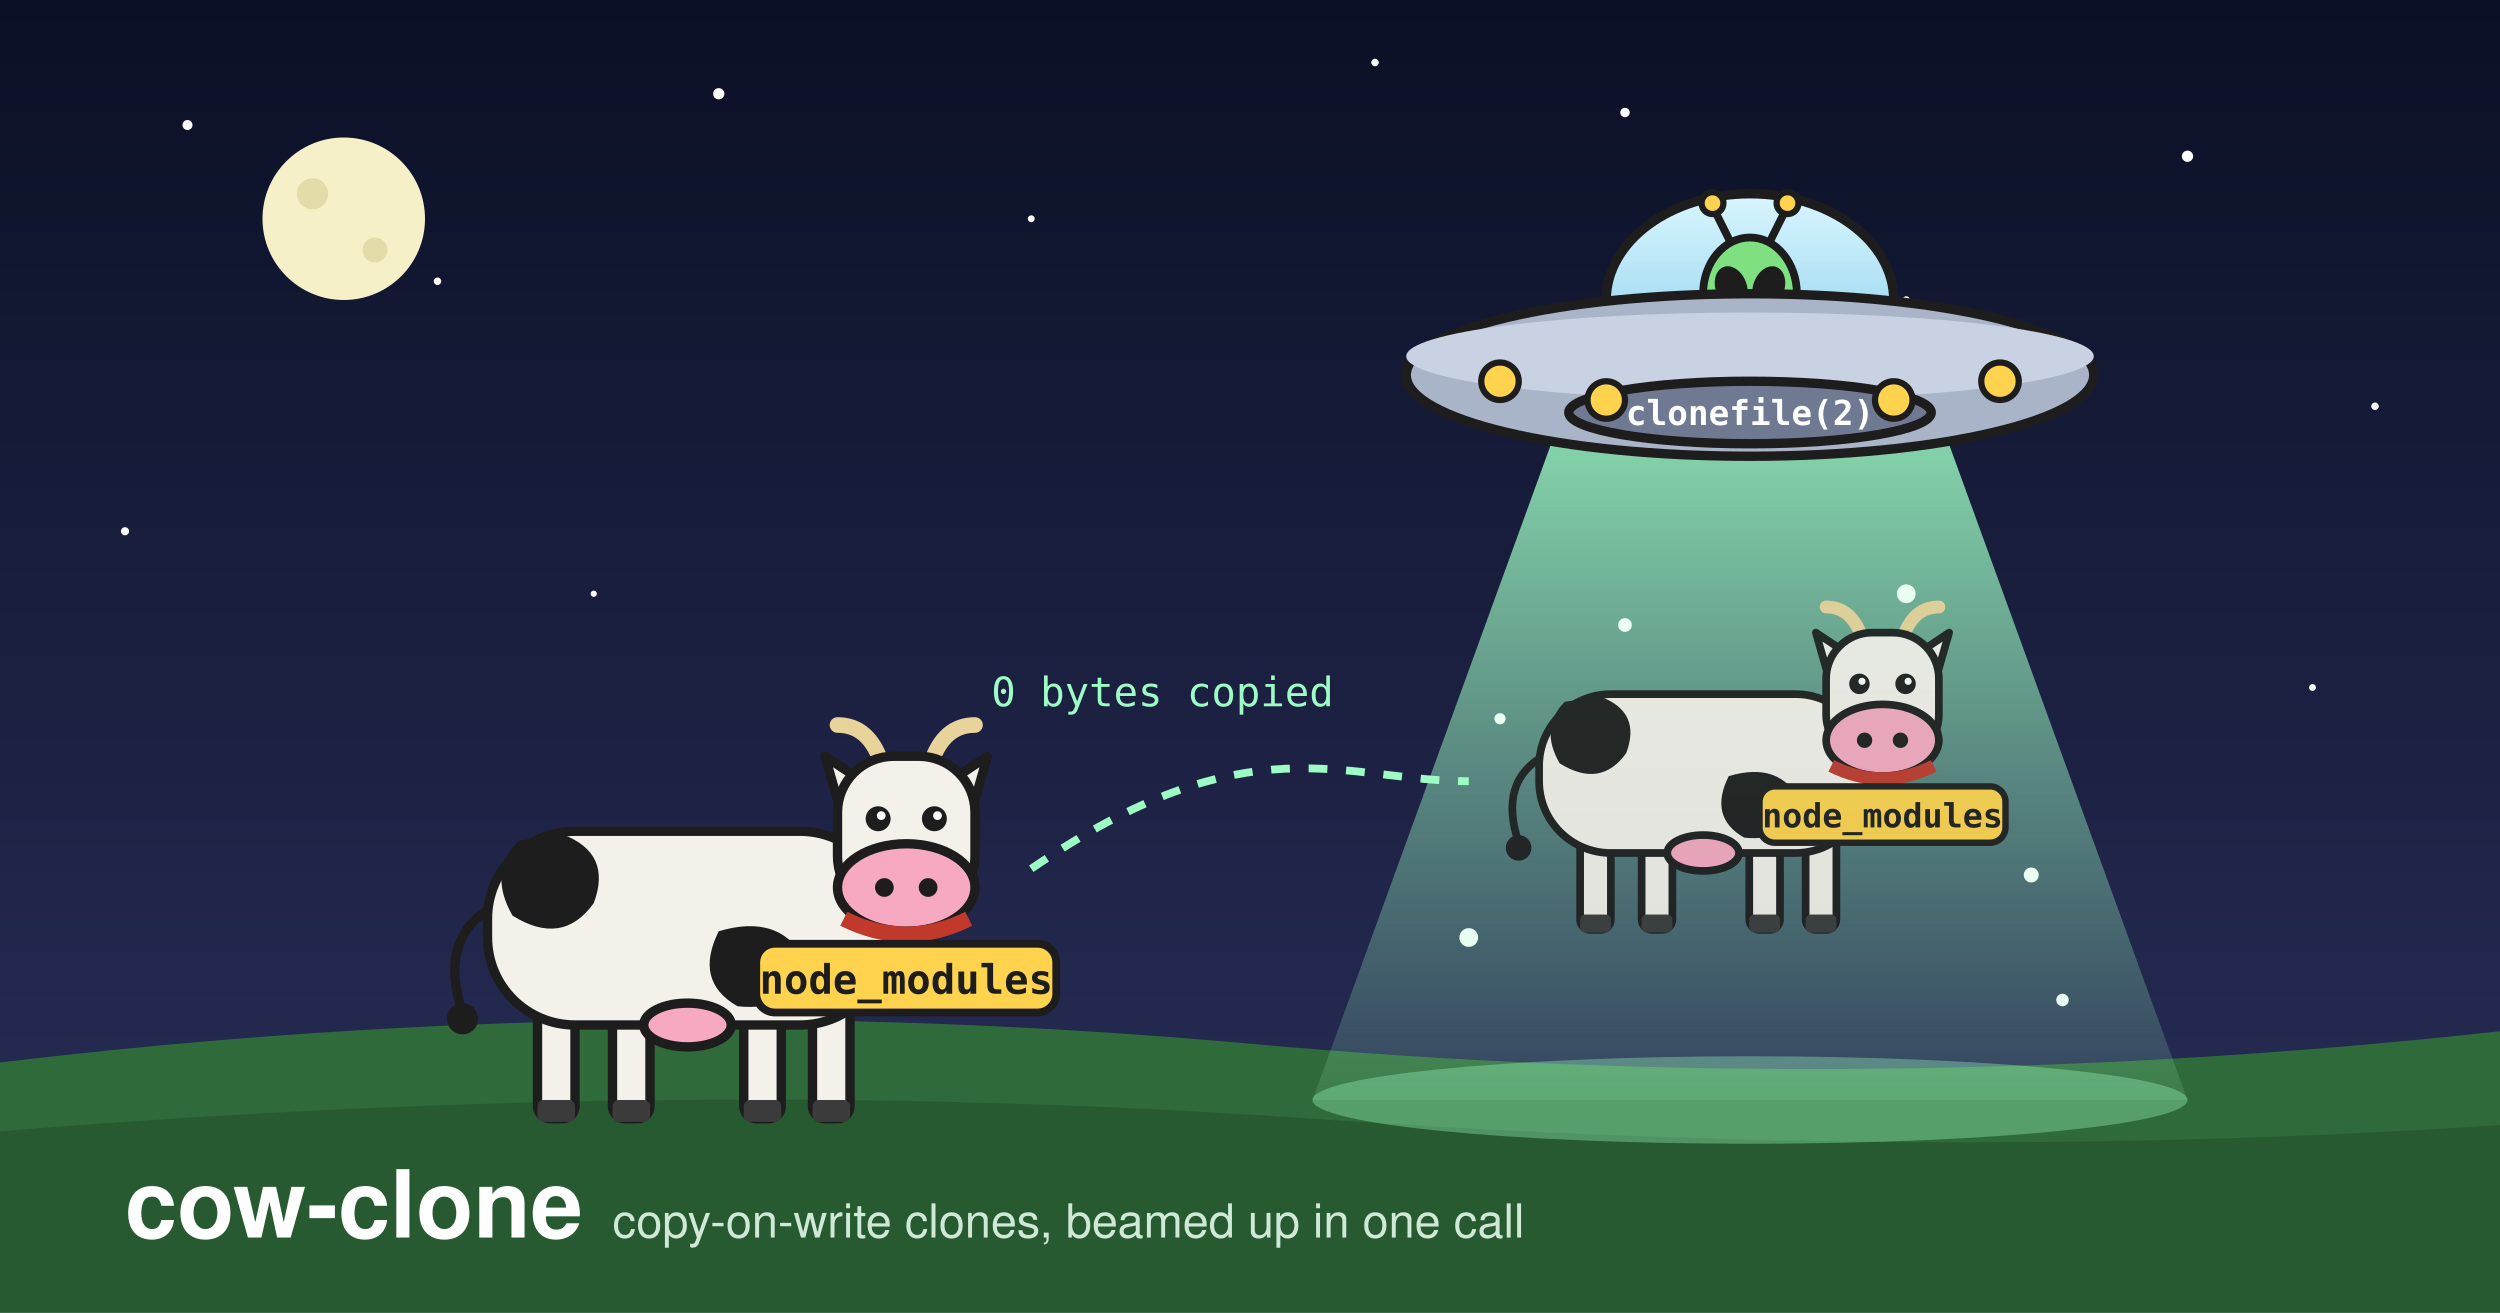
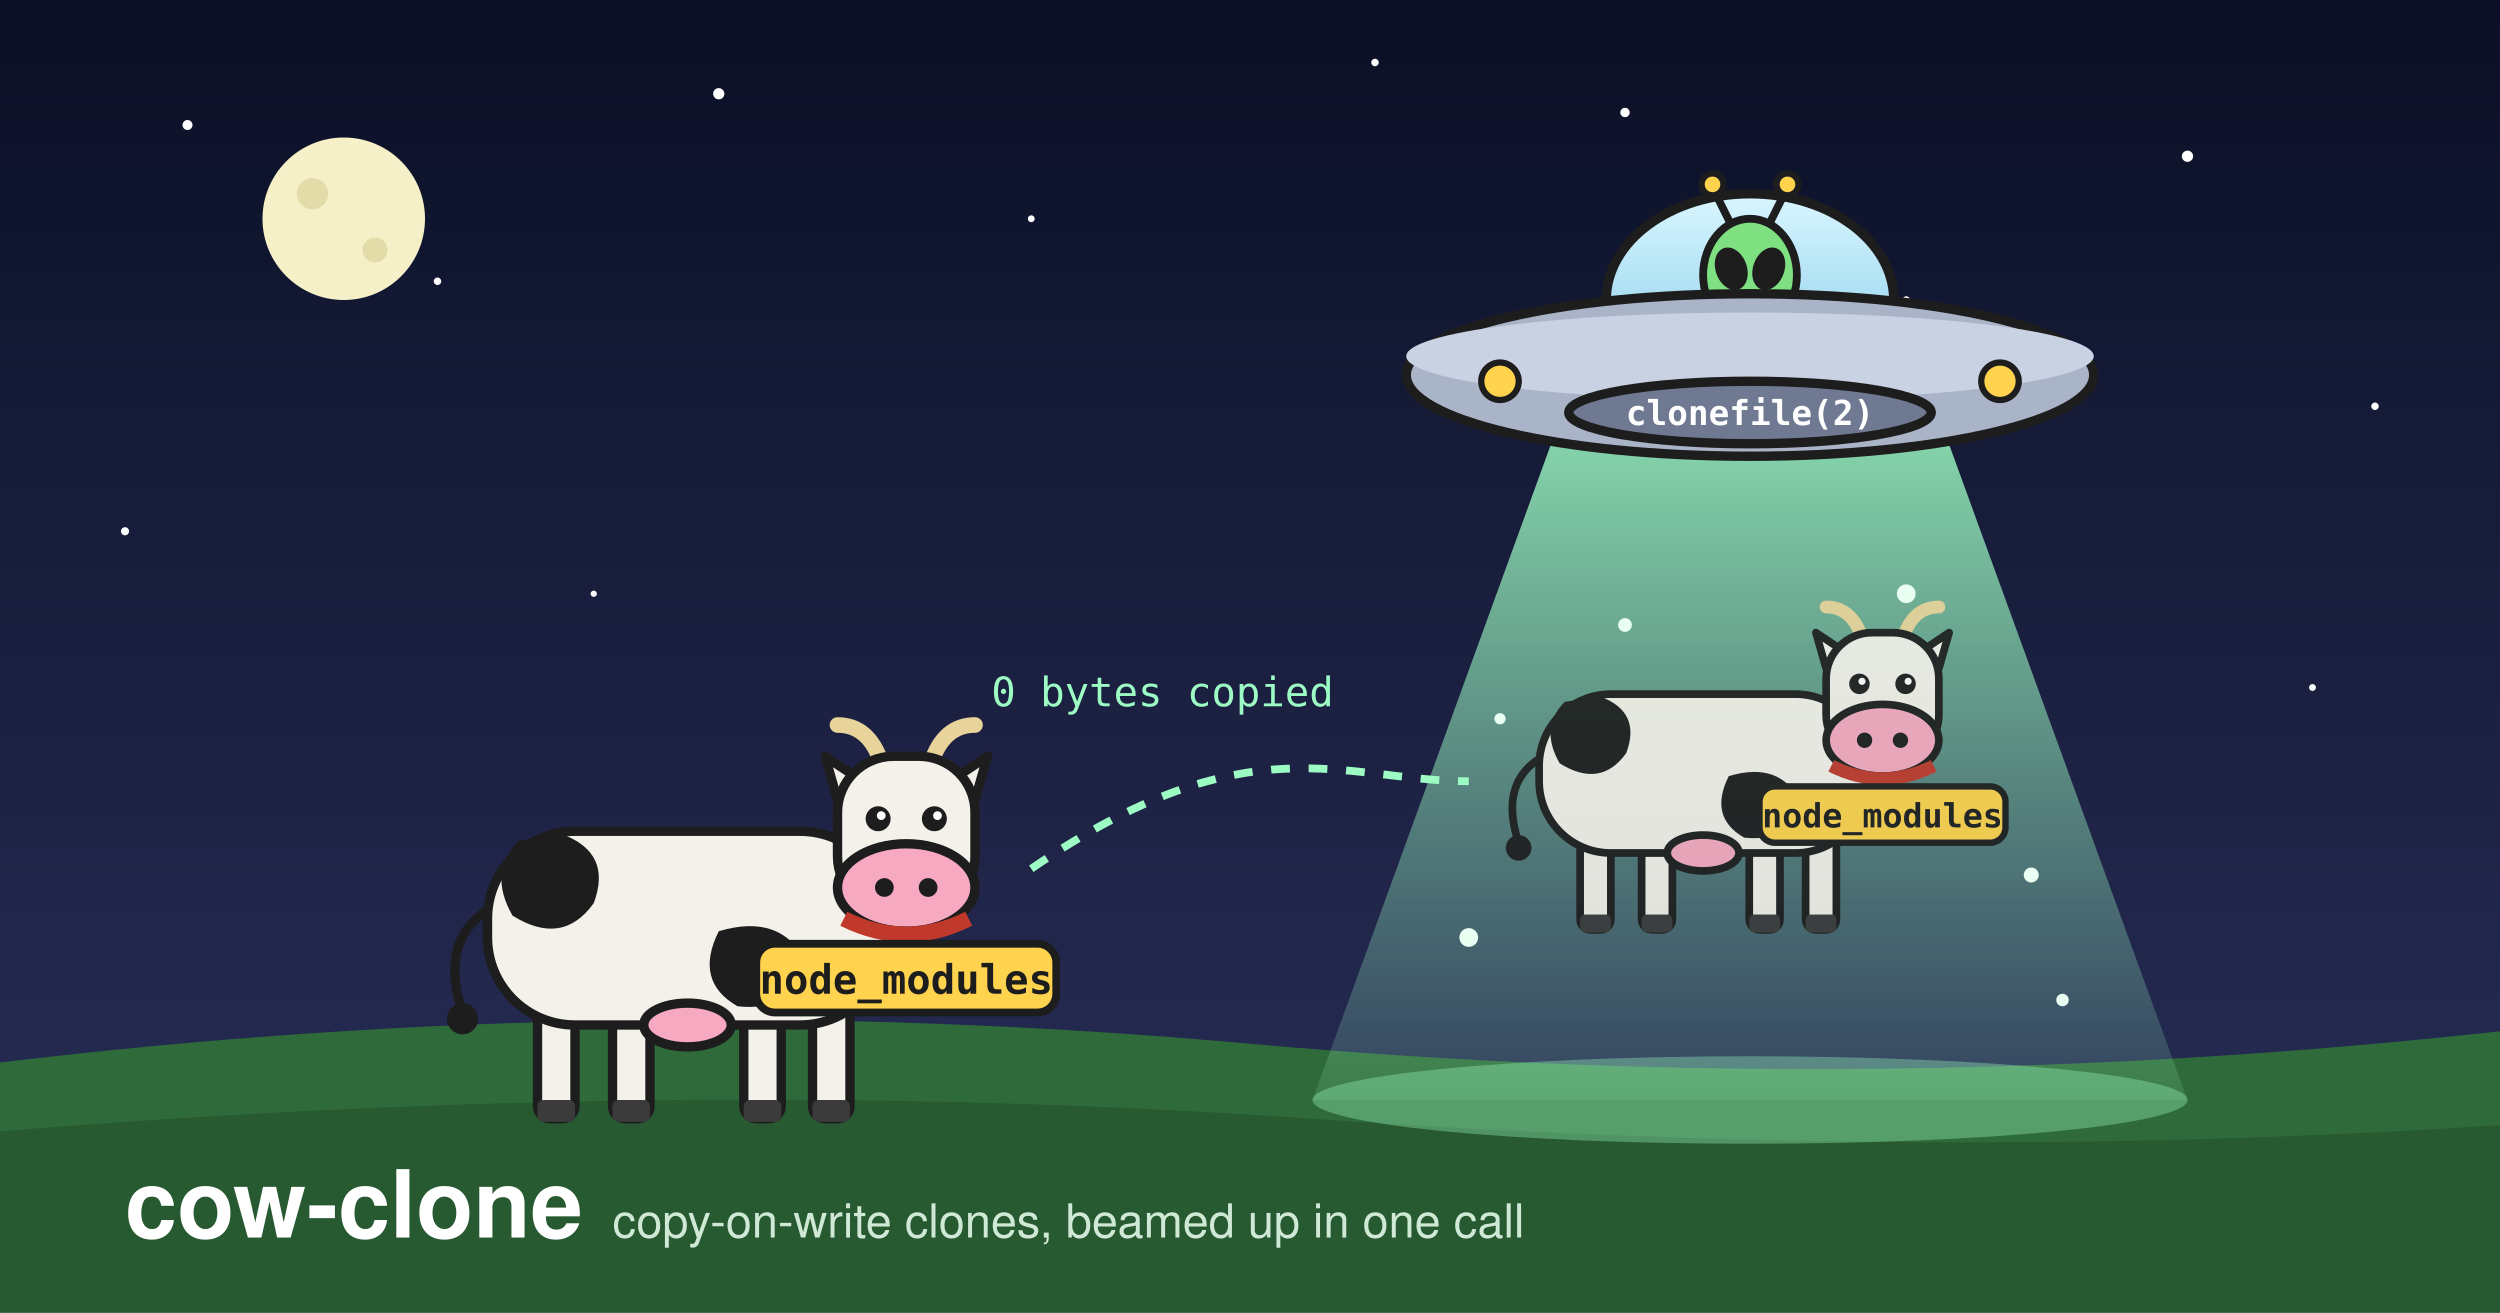
<svg xmlns="http://www.w3.org/2000/svg" viewBox="0 0 800 420" width="800" height="420" role="img" aria-label="An alien spaceship beams a copy-on-write clone of a cow named node_modules">
  <defs>
    <linearGradient id="sky" x1="0" y1="0" x2="0" y2="1">
      <stop offset="0" stop-color="#0b1026" />
      <stop offset="1" stop-color="#2a2f5a" />
    </linearGradient>
    <linearGradient id="beam" x1="0" y1="0" x2="0" y2="1">
      <stop offset="0" stop-color="#9dfcc4" stop-opacity="0.85" />
      <stop offset="1" stop-color="#9dfcc4" stop-opacity="0.12" />
    </linearGradient>
    <linearGradient id="dome" x1="0" y1="0" x2="0" y2="1">
      <stop offset="0" stop-color="#d9f6ff" />
      <stop offset="1" stop-color="#7cc8e8" />
    </linearGradient>
    <g id="cow">
      <rect x="-48" y="18" width="12" height="40" rx="4" fill="#f4f1ea" stroke="#1d1d1d" stroke-width="3" />
      <rect x="-24" y="18" width="12" height="40" rx="4" fill="#f4f1ea" stroke="#1d1d1d" stroke-width="3" />
      <rect x="18" y="18" width="12" height="40" rx="4" fill="#f4f1ea" stroke="#1d1d1d" stroke-width="3" />
      <rect x="40" y="18" width="12" height="40" rx="4" fill="#f4f1ea" stroke="#1d1d1d" stroke-width="3" />
      <rect x="-48" y="52" width="12" height="7" rx="2" fill="#3b3b3b" />
      <rect x="-24" y="52" width="12" height="7" rx="2" fill="#3b3b3b" />
      <rect x="18" y="52" width="12" height="7" rx="2" fill="#3b3b3b" />
      <rect x="40" y="52" width="12" height="7" rx="2" fill="#3b3b3b" />
      <path d="M-62 -10 q-18 10 -10 34" fill="none" stroke="#1d1d1d" stroke-width="3" stroke-linecap="round" />
      <circle cx="-72" cy="26" r="5" fill="#1d1d1d" />
      <rect x="-64" y="-34" width="128" height="62" rx="28" fill="#f4f1ea" stroke="#1d1d1d" stroke-width="3" />
      <path d="M-40 -33 q16 6 10 22 q-10 14 -26 4 q-8 -14 2 -24 z" fill="#1d1d1d" />
      <path d="M10 -2 q20 -6 28 10 q-4 16 -22 14 q-14 -8 -6 -24 z" fill="#1d1d1d" />
      <ellipse cx="0" cy="28" rx="14" ry="7" fill="#f6a9c0" stroke="#1d1d1d" stroke-width="3" />
      <g transform="translate(70 -30)">
        <path d="M-14 -20 l-12 -8 l4 14 z" fill="#f4f1ea" stroke="#1d1d1d" stroke-width="3" stroke-linejoin="round" />
        <path d="M14 -20 l12 -8 l-4 14 z" fill="#f4f1ea" stroke="#1d1d1d" stroke-width="3" stroke-linejoin="round" />
        <path d="M-8 -26 q-4 -12 -14 -12" fill="none" stroke="#e8d39a" stroke-width="5" stroke-linecap="round" />
        <path d="M8 -26 q4 -12 14 -12" fill="none" stroke="#e8d39a" stroke-width="5" stroke-linecap="round" />
        <rect x="-22" y="-28" width="44" height="50" rx="18" fill="#f4f1ea" stroke="#1d1d1d" stroke-width="3" />
        <ellipse cx="0" cy="14" rx="22" ry="14" fill="#f6a9c0" stroke="#1d1d1d" stroke-width="3" />
        <circle cx="-7" cy="14" r="3" fill="#1d1d1d" />
        <circle cx="7" cy="14" r="3" fill="#1d1d1d" />
        <circle cx="-9" cy="-8" r="4" fill="#1d1d1d" />
        <circle cx="9" cy="-8" r="4" fill="#1d1d1d" />
        <circle cx="-8" cy="-9" r="1.4" fill="#fff" />
        <circle cx="10" cy="-9" r="1.4" fill="#fff" />
      </g>
      <path d="M50 -6 q20 10 40 0" fill="none" stroke="#c0392b" stroke-width="5" />
      <rect x="22" y="2" width="96" height="22" rx="6" fill="#ffd34d" stroke="#1d1d1d" stroke-width="2.5" />
      <text x="70" y="18" text-anchor="middle" font-family="ui-monospace, SFMono-Regular, Menlo, monospace" font-size="13" font-weight="700" fill="#1d1d1d">node_modules</text>
    </g>
  </defs>
  <rect width="800" height="420" fill="url(#sky)" />
  <g fill="#fff">
    <circle cx="60" cy="40" r="1.6" />
    <circle cx="140" cy="90" r="1.2" />
    <circle cx="230" cy="30" r="1.8" />
    <circle cx="330" cy="70" r="1.1" />
    <circle cx="520" cy="36" r="1.5" />
    <circle cx="610" cy="96" r="1.2" />
    <circle cx="700" cy="50" r="1.8" />
    <circle cx="760" cy="130" r="1.2" />
    <circle cx="40" cy="170" r="1.3" />
    <circle cx="190" cy="190" r="1" />
    <circle cx="740" cy="220" r="1.1" />
    <circle cx="440" cy="20" r="1.2" />
  </g>
  <circle cx="110" cy="70" r="26" fill="#f6f0c9" />
  <circle cx="100" cy="62" r="5" fill="#e3dba8" />
  <circle cx="120" cy="80" r="4" fill="#e3dba8" />
  <path d="M0 340 q200 -24 400 -6 t400 -4 v90 h-800 z" fill="#2f6b3a" />
  <path d="M0 362 q220 -18 420 -4 t380 2 v60 h-800 z" fill="#275a31" />
  <path d="M500 132 L420 352 L700 352 L620 132 Z" fill="url(#beam)" />
  <ellipse cx="560" cy="352" rx="140" ry="14" fill="#9dfcc4" opacity="0.35" />
  <use href="#cow" transform="translate(220 300)" />
  <g opacity="0.9">
    <use href="#cow" transform="translate(545 250) scale(0.82)" />
  </g>
  <g fill="#e9fff2">
    <circle cx="470" cy="300" r="3" />
    <circle cx="650" cy="280" r="2.4" />
    <circle cx="520" cy="200" r="2.2" />
    <circle cx="610" cy="190" r="3" />
    <circle cx="480" cy="230" r="1.8" />
    <circle cx="660" cy="320" r="2" />
  </g>
  <path d="M330 278 C 400 230, 430 250, 470 250" fill="none" stroke="#9dfcc4" stroke-width="2.5" stroke-dasharray="6 6" />
  <text x="372" y="226" text-anchor="middle" font-family="ui-monospace, SFMono-Regular, Menlo, monospace" font-size="13" fill="#9dfcc4">0 bytes copied</text>
  <g transform="translate(560 112)">
    <ellipse cx="0" cy="-16" rx="46" ry="34" fill="url(#dome)" stroke="#1d1d1d" stroke-width="3" />
-     <g transform="translate(0 -18)">
+     <g transform="translate(0 -24)">
      <ellipse cx="0" cy="0" rx="15" ry="18" fill="#7ee081" stroke="#1d1d1d" stroke-width="2.5" />
      <ellipse cx="-6" cy="-2" rx="5" ry="7" fill="#1d1d1d" transform="rotate(-20 -6 -2)" />
      <ellipse cx="6" cy="-2" rx="5" ry="7" fill="#1d1d1d" transform="rotate(20 6 -2)" />
      <path d="M-4 10 q4 3 8 0" fill="none" stroke="#1d1d1d" stroke-width="2" stroke-linecap="round" />
      <path d="M-6 -16 l-6 -12" stroke="#1d1d1d" stroke-width="2.5" />
      <circle cx="-12" cy="-29" r="3.5" fill="#ffd34d" stroke="#1d1d1d" stroke-width="2" />
      <path d="M6 -16 l6 -12" stroke="#1d1d1d" stroke-width="2.5" />
      <circle cx="12" cy="-29" r="3.5" fill="#ffd34d" stroke="#1d1d1d" stroke-width="2" />
    </g>
    <ellipse cx="0" cy="8" rx="110" ry="26" fill="#a9b4c8" stroke="#1d1d1d" stroke-width="3" />
    <ellipse cx="0" cy="2" rx="110" ry="14" fill="#c9d2e3" />
    <ellipse cx="0" cy="20" rx="58" ry="10" fill="#6f7a92" stroke="#1d1d1d" stroke-width="3" />
    <g fill="#ffd34d" stroke="#1d1d1d" stroke-width="2">
      <circle cx="-80" cy="10" r="6" />
-       <circle cx="-46" cy="16" r="6" />
-       <circle cx="46" cy="16" r="6" />
      <circle cx="80" cy="10" r="6" />
    </g>
    <text x="0" y="24" text-anchor="middle" font-family="ui-monospace, SFMono-Regular, Menlo, monospace" font-size="11" font-weight="700" fill="#ffffff">clonefile(2)</text>
  </g>
  <text x="40" y="396" font-family="ui-sans-serif, -apple-system, Helvetica, Arial, sans-serif" font-size="30" font-weight="800" fill="#ffffff">cow-clone</text>
  <text x="196" y="396" font-family="ui-sans-serif, -apple-system, Helvetica, Arial, sans-serif" font-size="15" fill="#cfe9d6">copy-on-write clones, beamed up in one call</text>
</svg>
